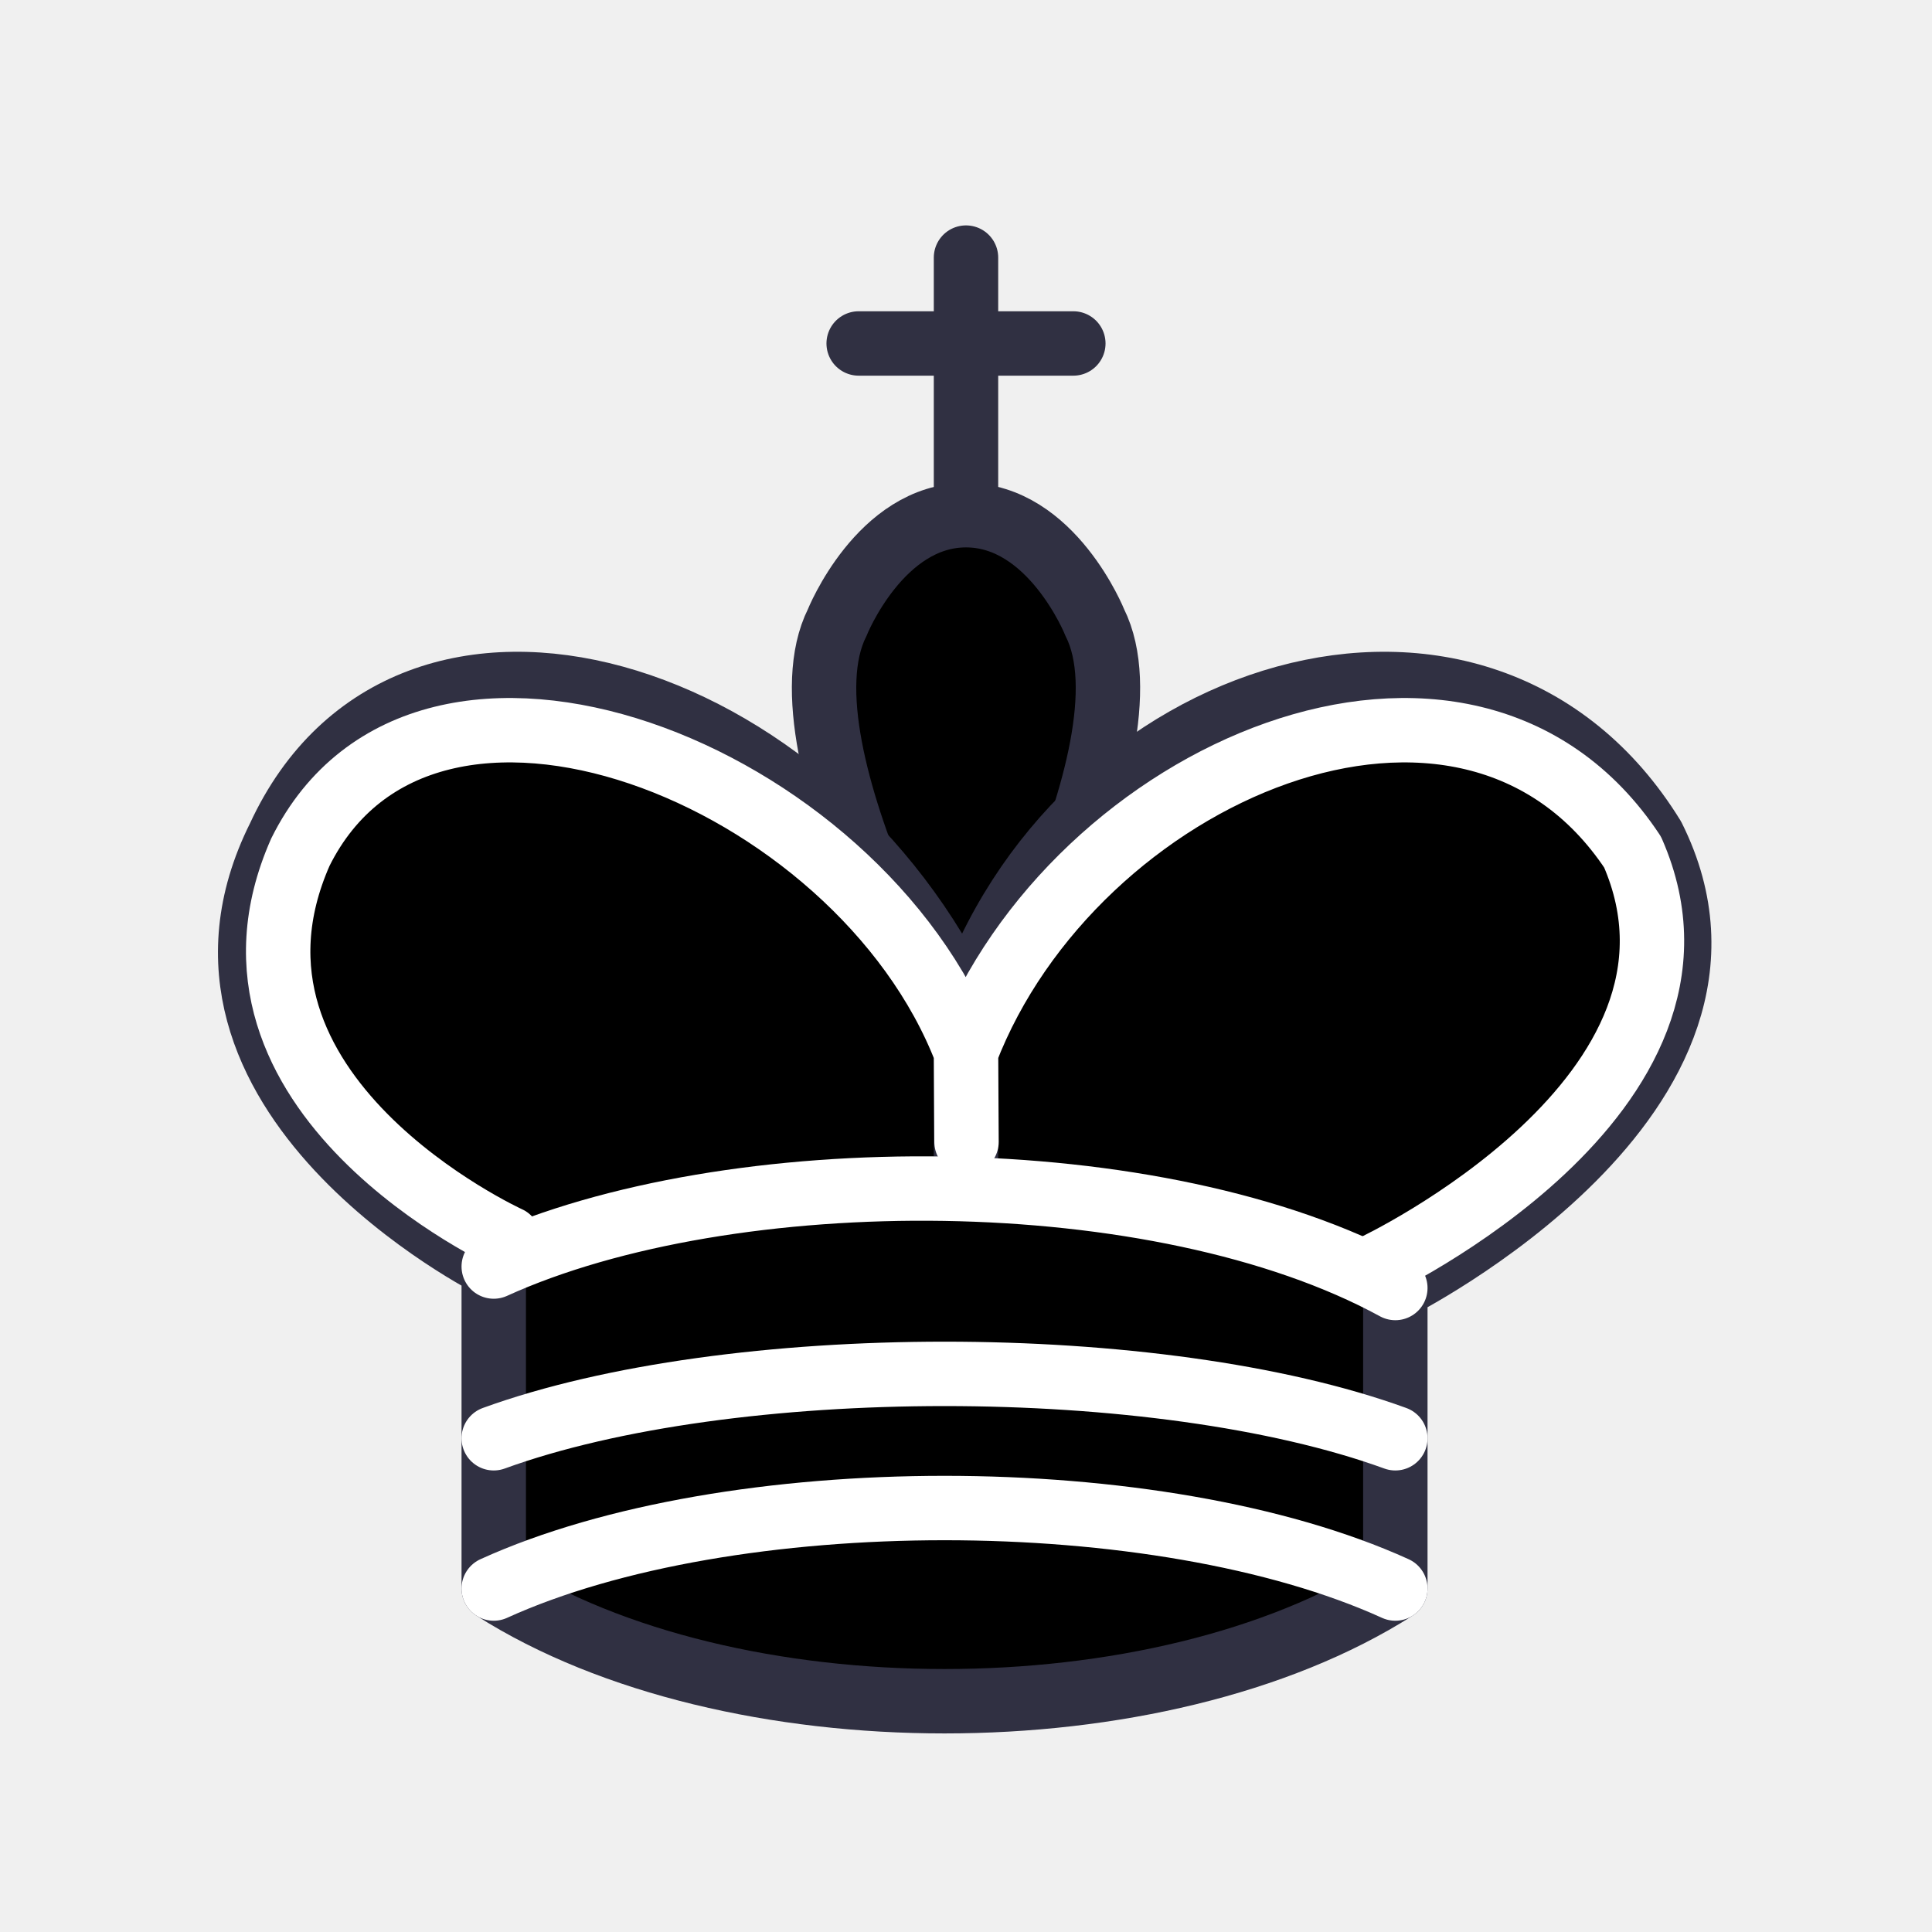
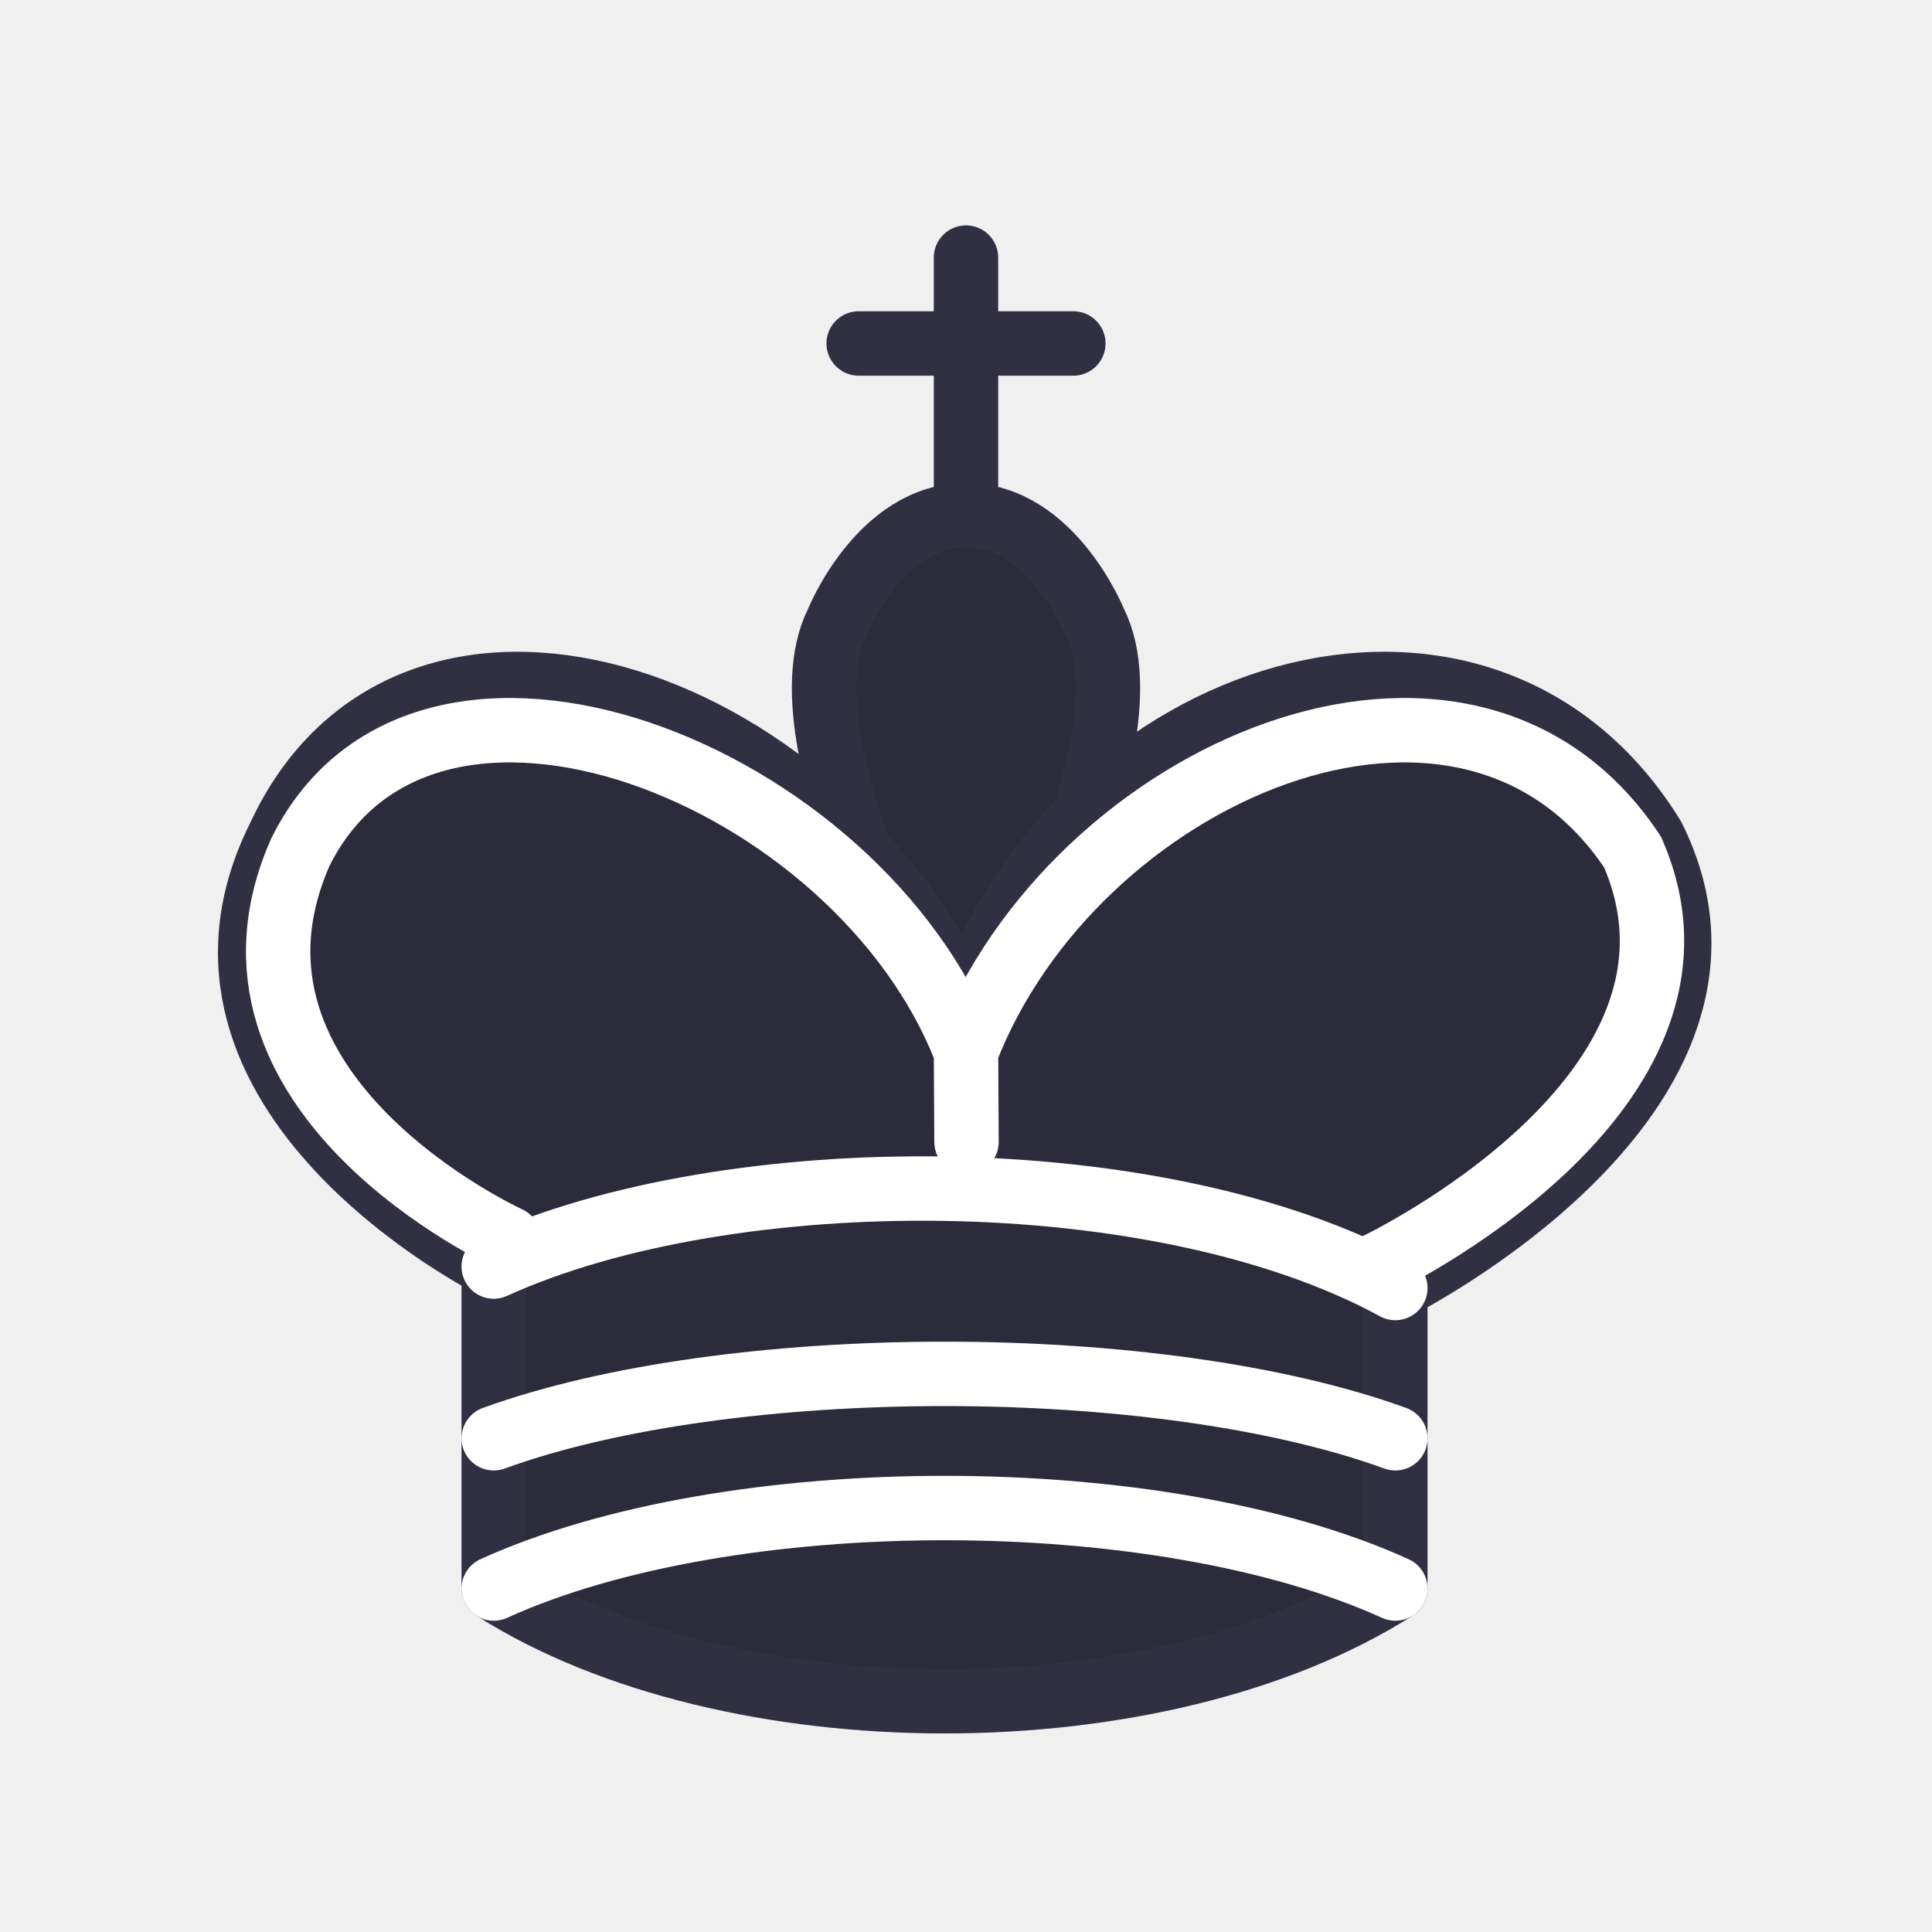
<svg xmlns="http://www.w3.org/2000/svg" width="45" height="45" id="svg3128" version="1.0">
  <defs id="defs3130" />
  <g id="layer1">
    <path style="fill:none;fill-opacity:0.75;fill-rule:evenodd;stroke:#303042;stroke-width:1.5;stroke-linecap:round;stroke-linejoin:miter;stroke-opacity:1;stroke-miterlimit:4;stroke-dasharray:none" d="M 22.5,11.625 L 22.5,6" id="path6570" />
-     <path style="fill:black;fill-opacity:1;fill-rule:evenodd;stroke:#303042;stroke-width:1.5;stroke-linecap:butt;stroke-linejoin:miter;stroke-opacity:1;stroke-miterlimit:4;stroke-dasharray:none" d="M 22.5,25 C 22.5,25 27,17.5 25.5,14.5 C 25.5,14.5 24.5,12 22.5,12 C 20.5,12 19.5,14.5 19.5,14.5 C 18,17.5 22.5,25 22.5,25" id="path5683" />
-     <path style="fill:black;fill-opacity:1;fill-rule:evenodd;stroke:#303042;stroke-width:1.5;stroke-linecap:round;stroke-linejoin:round;stroke-opacity:1;stroke-miterlimit:4;stroke-dasharray:none" d="M 11.5,37 C 17,40.5 27,40.5 32.5,37 L 32.5,30 C 32.5,30 41.5,25.5 38.5,19.5 C 34.5,13 25,16 22.5,23.5 L 22.5,27 L 22.5,23.5 C 19,16 9.5,13 6.5,19.5 C 3.5,25.5 11.5,29.5 11.5,29.5 L 11.5,37 z " id="path5681" />
+     <path style="fill:#2B2B3C;fill-opacity:1;fill-rule:evenodd;stroke:#303042;stroke-width:1.5;stroke-linecap:butt;stroke-linejoin:miter;stroke-opacity:1;stroke-miterlimit:4;stroke-dasharray:none" d="M 22.5,25 C 22.5,25 27,17.5 25.5,14.5 C 25.5,14.5 24.5,12 22.5,12 C 20.5,12 19.5,14.5 19.5,14.5 C 18,17.5 22.5,25 22.5,25" id="path5683" />
+     <path style="fill:#2B2B3C;fill-opacity:1;fill-rule:evenodd;stroke:#303042;stroke-width:1.5;stroke-linecap:round;stroke-linejoin:round;stroke-opacity:1;stroke-miterlimit:4;stroke-dasharray:none" d="M 11.5,37 C 17,40.5 27,40.5 32.5,37 L 32.5,30 C 32.5,30 41.5,25.5 38.5,19.5 C 34.5,13 25,16 22.5,23.5 L 22.5,27 L 22.5,23.5 C 19,16 9.5,13 6.5,19.5 C 3.5,25.5 11.5,29.5 11.5,29.5 L 11.5,37 z " id="path5681" />
    <path style="fill:none;fill-opacity:0.75;fill-rule:evenodd;stroke:#303042;stroke-width:1.5;stroke-linecap:round;stroke-linejoin:miter;stroke-opacity:1;stroke-miterlimit:4;stroke-dasharray:none" d="M 20,8 L 25,8" id="path6572" />
    <path style="fill:none;fill-opacity:0.75;fill-rule:evenodd;stroke:white;stroke-width:1.5;stroke-linecap:round;stroke-linejoin:miter;stroke-opacity:1;stroke-miterlimit:4;stroke-dasharray:none" d="M 11.5,29.5 C 17,27 27,27 32.5,30" id="path6574" />
    <path style="fill:none;fill-opacity:0.75;fill-rule:evenodd;stroke:white;stroke-width:1.5;stroke-linecap:round;stroke-linejoin:round;stroke-opacity:1;stroke-miterlimit:4;stroke-dasharray:none" d="M 11.5,37 C 17,34.5 27,34.5 32.5,37" id="path6576" />
    <path style="fill:none;fill-opacity:0.75;fill-rule:evenodd;stroke:white;stroke-width:1.5;stroke-linecap:round;stroke-linejoin:round;stroke-opacity:1;stroke-miterlimit:4;stroke-dasharray:none" d="M 11.5,33.5 C 17,31.5 27,31.5 32.5,33.5" id="path6578" />
    <path style="fill:none;fill-opacity:1;fill-rule:evenodd;stroke:white;stroke-width:1.5;stroke-linecap:round;stroke-linejoin:round;stroke-miterlimit:4;stroke-dasharray:none;stroke-opacity:1" d="M 32,29.5 C 32,29.5 40.5,25.5 38.026,19.847 C 34.147,13.997 25,18 22.5,24.5 L 22.512,26.597 L 22.5,24.5 C 20,18 9.906,13.997 6.997,19.847 C 4.5,25.5 11.846,28.847 11.846,28.847" id="path5638" />
  </g>
</svg>
